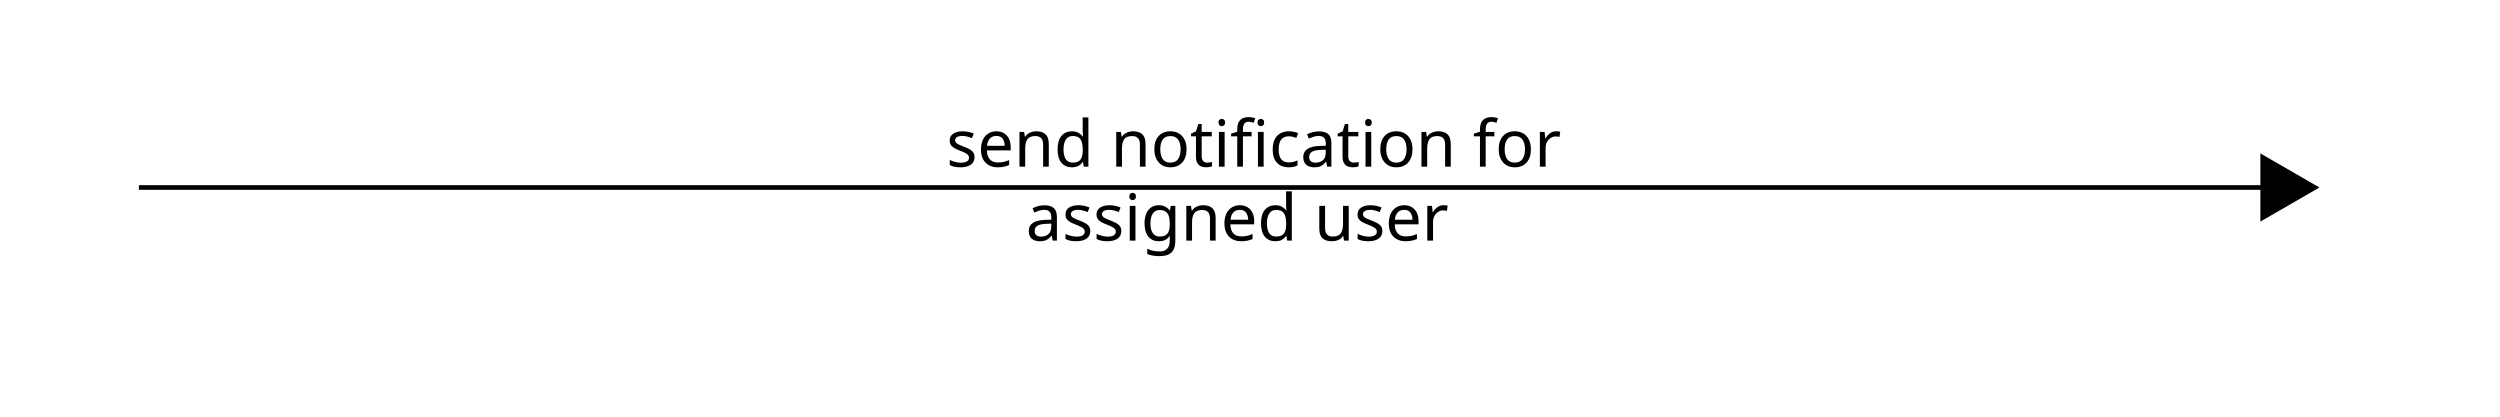
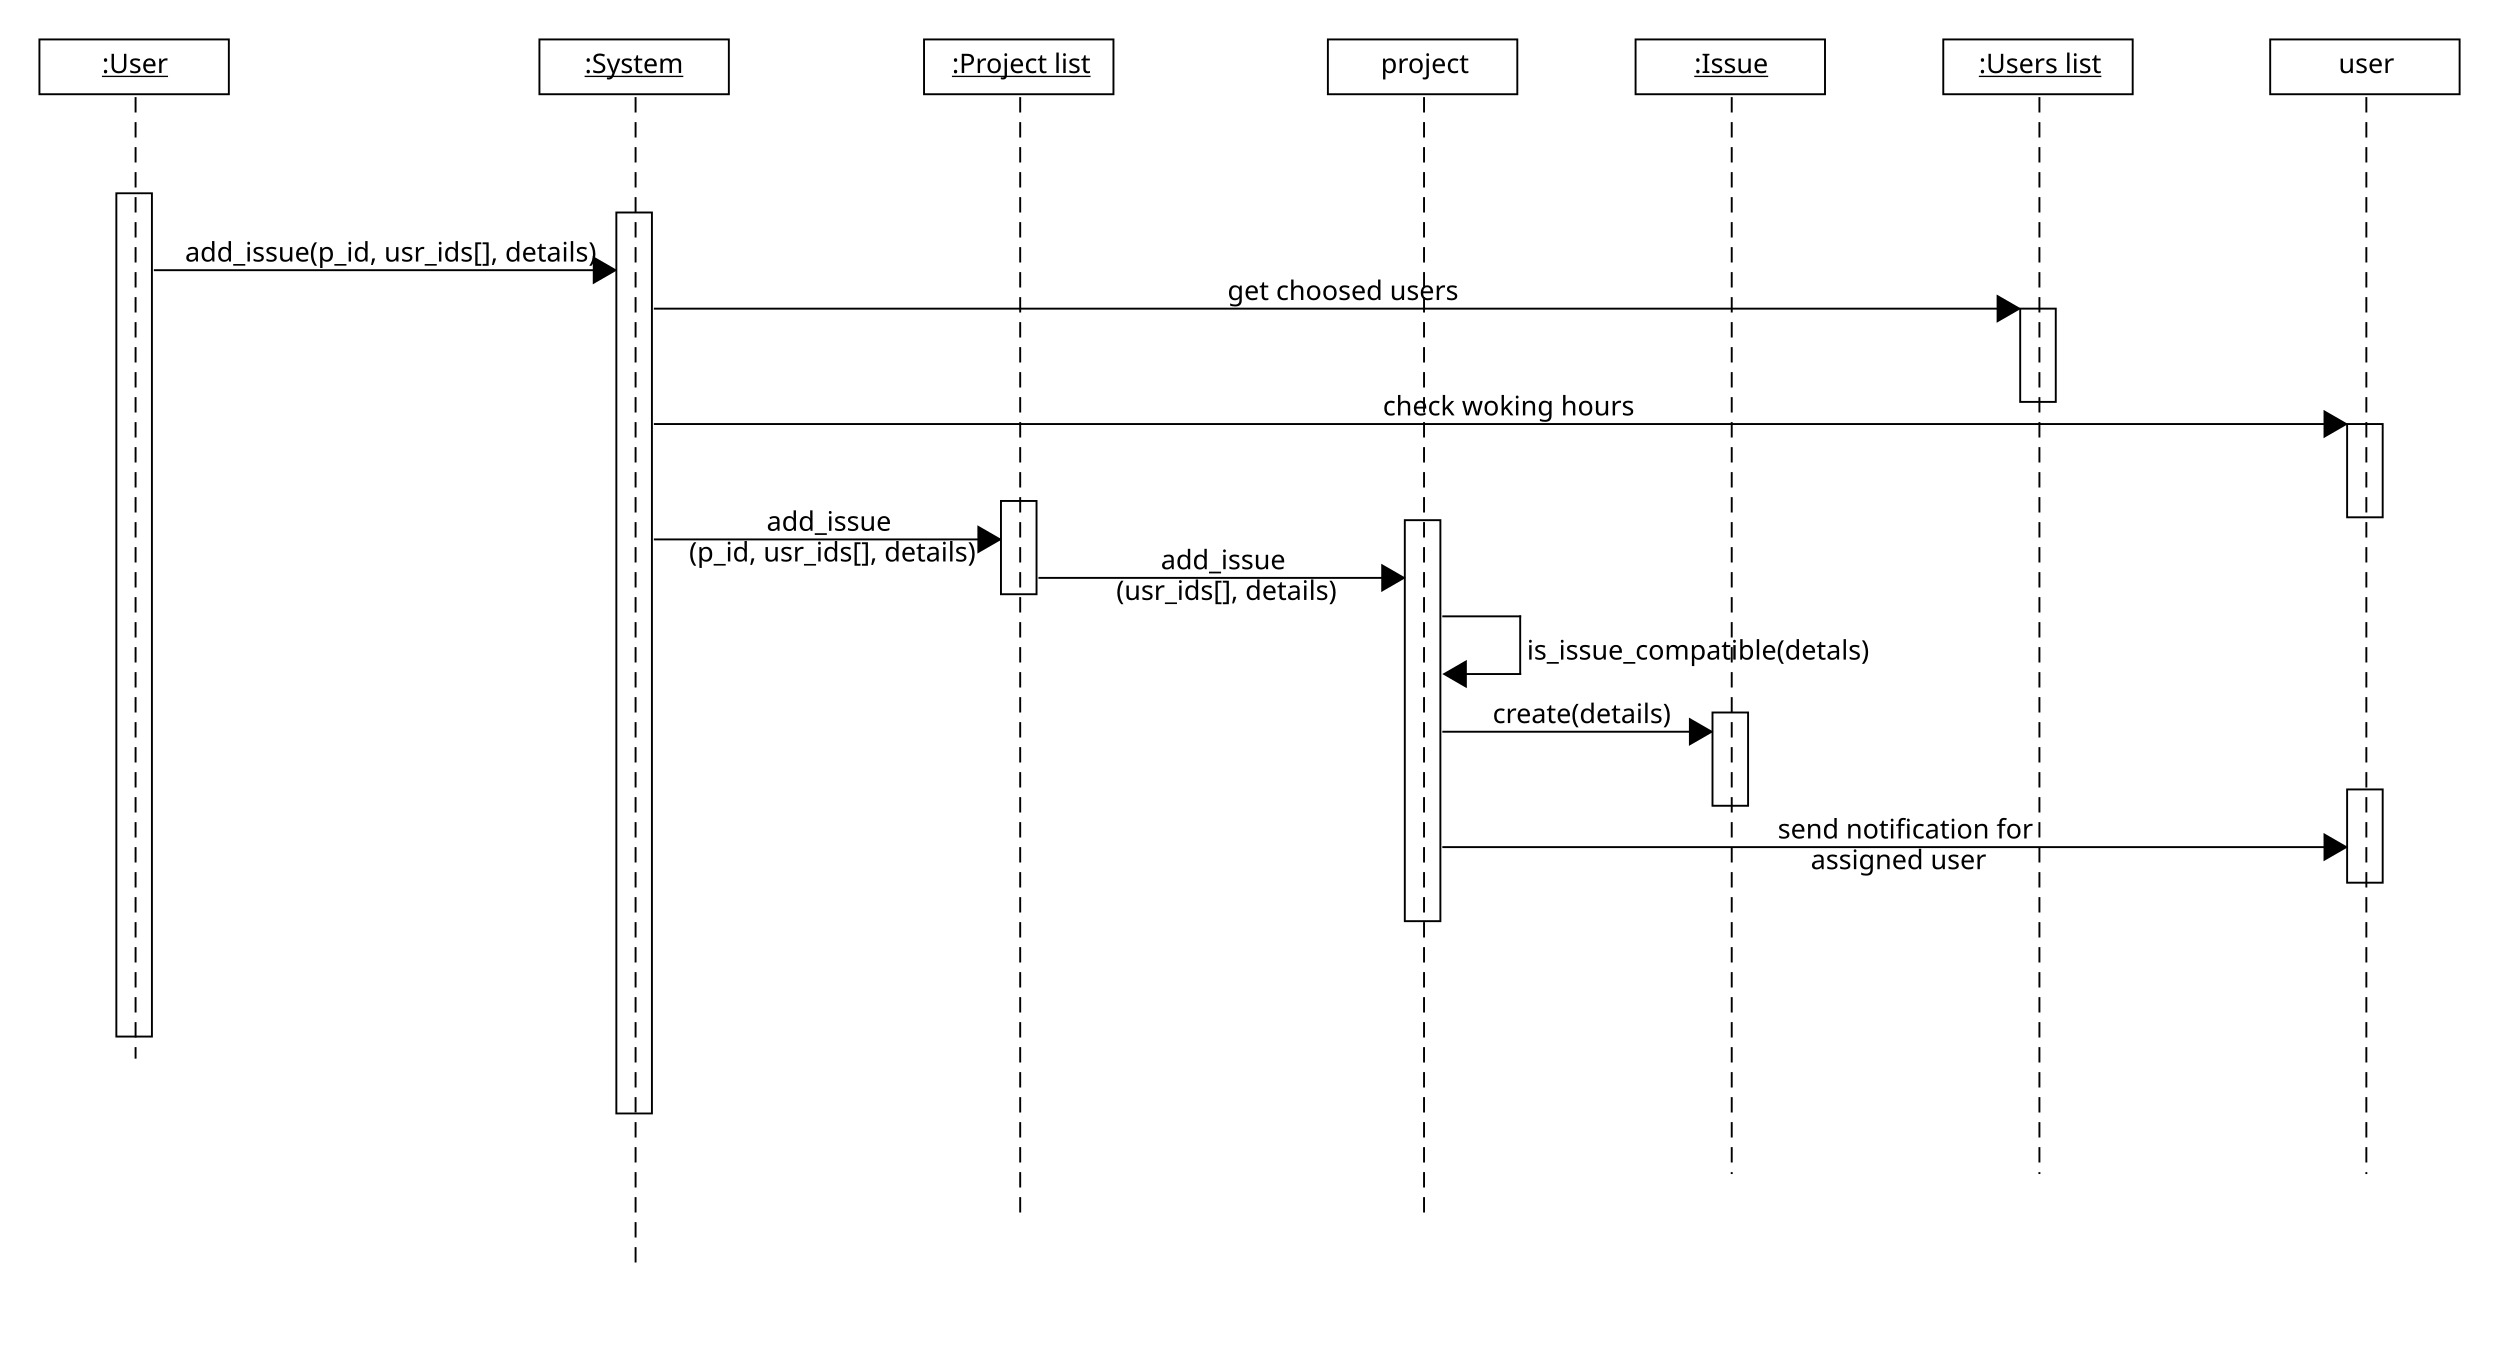
- <svg xmlns="http://www.w3.org/2000/svg" fill-opacity="1" color-rendering="auto" color-interpolation="auto" text-rendering="auto" stroke="black" stroke-linecap="square" width="540" stroke-miterlimit="10" shape-rendering="auto" stroke-opacity="1" fill="black" stroke-dasharray="none" font-weight="normal" stroke-width="1" viewBox="700 450 540 90" height="90" font-family="'Dialog'" font-style="normal" stroke-linejoin="miter" font-size="12px" stroke-dashoffset="0" image-rendering="auto">
+ <svg xmlns="http://www.w3.org/2000/svg" fill-opacity="1" color-rendering="auto" color-interpolation="auto" text-rendering="auto" stroke="black" stroke-linecap="square" width="1300" stroke-miterlimit="10" shape-rendering="auto" stroke-opacity="1" fill="black" stroke-dasharray="none" font-weight="normal" stroke-width="1" viewBox="-20 50 1300 700" height="700" font-family="'Dialog'" font-style="normal" stroke-linejoin="miter" font-size="12px" stroke-dashoffset="0" image-rendering="auto">
  <defs id="genericDefs" />
  <g>
    <defs id="defs1">
      <clipPath clipPathUnits="userSpaceOnUse" id="clipPath1">
        <path d="M0 0 L2147483647 0 L2147483647 2147483647 L0 2147483647 L0 0 Z" />
      </clipPath>
      <clipPath clipPathUnits="userSpaceOnUse" id="clipPath2">
+         <path d="M0 0 L0 50 L20 50 L20 0 Z" />
+       </clipPath>
+       <clipPath clipPathUnits="userSpaceOnUse" id="clipPath3">
+         <path d="M0 0 L0 30 L100 30 L100 0 Z" />
+       </clipPath>
+       <clipPath clipPathUnits="userSpaceOnUse" id="clipPath4">
+         <path d="M0 0 L0 210 L20 210 L20 0 Z" />
+       </clipPath>
+       <clipPath clipPathUnits="userSpaceOnUse" id="clipPath5">
+         <path d="M0 0 L0 470 L20 470 L20 0 Z" />
+       </clipPath>
+       <clipPath clipPathUnits="userSpaceOnUse" id="clipPath6">
+         <path d="M0 0 L0 440 L20 440 L20 0 Z" />
+       </clipPath>
+       <clipPath clipPathUnits="userSpaceOnUse" id="clipPath7">
+         <path d="M0 0 L0 50 L210 50 L210 0 Z" />
+       </clipPath>
+       <clipPath clipPathUnits="userSpaceOnUse" id="clipPath8">
+         <path d="M0 0 L0 40 L270 40 L270 0 Z" />
+       </clipPath>
+       <clipPath clipPathUnits="userSpaceOnUse" id="clipPath9">
+         <path d="M0 0 L0 590 L30 590 L30 0 Z" />
+       </clipPath>
+       <clipPath clipPathUnits="userSpaceOnUse" id="clipPath10">
+         <path d="M0 0 L0 40 L910 40 L910 0 Z" />
+       </clipPath>
+       <clipPath clipPathUnits="userSpaceOnUse" id="clipPath11">
+         <path d="M0 0 L0 40 L740 40 L740 0 Z" />
+       </clipPath>
+       <clipPath clipPathUnits="userSpaceOnUse" id="clipPath12">
+         <path d="M0 0 L0 60 L240 60 L240 0 Z" />
+       </clipPath>
+       <clipPath clipPathUnits="userSpaceOnUse" id="clipPath13">
+         <path d="M0 0 L0 50 L220 50 L220 0 Z" />
+       </clipPath>
+       <clipPath clipPathUnits="userSpaceOnUse" id="clipPath14">
+         <path d="M0 0 L0 40 L170 40 L170 0 Z" />
+       </clipPath>
+       <clipPath clipPathUnits="userSpaceOnUse" id="clipPath15">
        <path d="M0 0 L0 50 L500 50 L500 0 Z" />
      </clipPath>
+       <clipPath clipPathUnits="userSpaceOnUse" id="clipPath16">
+         <path d="M0 0 L0 610 L30 610 L30 0 Z" />
+       </clipPath>
+       <clipPath clipPathUnits="userSpaceOnUse" id="clipPath17">
+         <path d="M0 0 L0 640 L30 640 L30 0 Z" />
+       </clipPath>
+       <clipPath clipPathUnits="userSpaceOnUse" id="clipPath18">
+         <path d="M0 0 L0 530 L30 530 L30 0 Z" />
+       </clipPath>
    </defs>
+     <g fill="rgb(255,255,255)" fill-opacity="0" transform="translate(1200,460)" stroke-opacity="0" stroke="rgb(255,255,255)">
+       <rect x="0.5" width="18.5" height="48.5" y="0.5" clip-path="url(#clipPath2)" stroke="none" />
+     </g>
+     <g transform="translate(1200,460)">
+       <rect fill="none" x="0.5" width="18.5" height="48.5" y="0.5" clip-path="url(#clipPath2)" />
+     </g>
+     <g fill="rgb(255,255,255)" fill-opacity="0" transform="translate(870,420)" stroke-opacity="0" stroke="rgb(255,255,255)">
+       <rect x="0.5" width="18.5" height="48.5" y="0.5" clip-path="url(#clipPath2)" stroke="none" />
+     </g>
+     <g transform="translate(870,420)">
+       <rect fill="none" x="0.5" width="18.5" height="48.5" y="0.5" clip-path="url(#clipPath2)" />
+     </g>
+     <g fill="rgb(255,255,255)" fill-opacity="0" transform="translate(830,70)" stroke-opacity="0" stroke="rgb(255,255,255)">
+       <rect x="0.5" width="98.5" height="28.5" y="0.5" clip-path="url(#clipPath3)" stroke="none" />
+     </g>
+     <g transform="translate(830,70)">
+       <rect fill="none" x="0.5" width="98.5" height="28.5" y="0.5" clip-path="url(#clipPath3)" />
+       <text x="31" font-size="14px" y="17.969" text-decoration="underline" clip-path="url(#clipPath3)" font-family="sans-serif" stroke="none" xml:space="preserve">:Issue</text>
+     </g>
+     <g fill="rgb(255,255,255)" fill-opacity="0" transform="translate(1200,270)" stroke-opacity="0" stroke="rgb(255,255,255)">
+       <rect x="0.5" width="18.5" height="48.5" y="0.5" clip-path="url(#clipPath2)" stroke="none" />
+     </g>
+     <g transform="translate(1200,270)">
+       <rect fill="none" x="0.5" width="18.5" height="48.5" y="0.5" clip-path="url(#clipPath2)" />
+     </g>
+     <g fill="rgb(255,255,255)" fill-opacity="0" transform="translate(1030,210)" stroke-opacity="0" stroke="rgb(255,255,255)">
+       <rect x="0.5" width="18.5" height="48.5" y="0.5" clip-path="url(#clipPath2)" stroke="none" />
+     </g>
+     <g transform="translate(1030,210)">
+       <rect fill="none" x="0.5" width="18.5" height="48.5" y="0.5" clip-path="url(#clipPath2)" />
+     </g>
+     <g fill="rgb(255,255,255)" fill-opacity="0" transform="translate(1160,70)" stroke-opacity="0" stroke="rgb(255,255,255)">
+       <rect x="0.5" width="98.5" height="28.5" y="0.5" clip-path="url(#clipPath3)" stroke="none" />
+     </g>
+     <g transform="translate(1160,70)">
+       <rect fill="none" x="0.5" width="98.5" height="28.5" y="0.5" clip-path="url(#clipPath3)" />
+       <text x="36" font-size="14px" y="17.969" clip-path="url(#clipPath3)" font-family="sans-serif" stroke="none" xml:space="preserve">user</text>
+     </g>
+     <g fill="rgb(255,255,255)" fill-opacity="0" transform="translate(990,70)" stroke-opacity="0" stroke="rgb(255,255,255)">
+       <rect x="0.5" width="98.5" height="28.5" y="0.5" clip-path="url(#clipPath3)" stroke="none" />
+     </g>
+     <g transform="translate(990,70)">
+       <rect fill="none" x="0.5" width="98.5" height="28.5" y="0.5" clip-path="url(#clipPath3)" />
+       <text x="19" font-size="14px" y="17.969" text-decoration="underline" clip-path="url(#clipPath3)" font-family="sans-serif" stroke="none" xml:space="preserve">:Users list</text>
+     </g>
+     <g fill="rgb(255,255,255)" fill-opacity="0" transform="translate(710,320)" stroke-opacity="0" stroke="rgb(255,255,255)">
+       <rect x="0.5" width="18.5" height="208.5" y="0.5" clip-path="url(#clipPath4)" stroke="none" />
+     </g>
+     <g transform="translate(710,320)">
+       <rect fill="none" x="0.5" width="18.5" height="208.5" y="0.5" clip-path="url(#clipPath4)" />
+     </g>
+     <g fill="rgb(255,255,255)" fill-opacity="0" transform="translate(300,160)" stroke-opacity="0" stroke="rgb(255,255,255)">
+       <rect x="0.5" width="18.5" height="468.5" y="0.5" clip-path="url(#clipPath5)" stroke="none" />
+     </g>
+     <g transform="translate(300,160)">
+       <rect fill="none" x="0.5" width="18.5" height="468.5" y="0.5" clip-path="url(#clipPath5)" />
+     </g>
+     <g fill="rgb(255,255,255)" fill-opacity="0" transform="translate(500,310)" stroke-opacity="0" stroke="rgb(255,255,255)">
+       <rect x="0.5" width="18.5" height="48.5" y="0.5" clip-path="url(#clipPath2)" stroke="none" />
+     </g>
+     <g transform="translate(500,310)">
+       <rect fill="none" x="0.5" width="18.5" height="48.5" y="0.5" clip-path="url(#clipPath2)" />
+     </g>
+     <g fill="rgb(255,255,255)" fill-opacity="0" transform="translate(0,70)" stroke-opacity="0" stroke="rgb(255,255,255)">
+       <rect x="0.5" width="98.5" height="28.5" y="0.5" clip-path="url(#clipPath3)" stroke="none" />
+     </g>
+     <g transform="translate(0,70)">
+       <rect fill="none" x="0.5" width="98.5" height="28.5" y="0.5" clip-path="url(#clipPath3)" />
+       <text x="33" font-size="14px" y="17.969" text-decoration="underline" clip-path="url(#clipPath3)" font-family="sans-serif" stroke="none" xml:space="preserve">:User</text>
+     </g>
+     <g fill="rgb(255,255,255)" fill-opacity="0" transform="translate(40,150)" stroke-opacity="0" stroke="rgb(255,255,255)">
+       <rect x="0.5" width="18.5" height="438.5" y="0.5" clip-path="url(#clipPath6)" stroke="none" />
+     </g>
+     <g transform="translate(40,150)">
+       <rect fill="none" x="0.5" width="18.5" height="438.5" y="0.5" clip-path="url(#clipPath6)" />
+     </g>
+     <g fill="rgb(255,255,255)" fill-opacity="0" transform="translate(670,70)" stroke-opacity="0" stroke="rgb(255,255,255)">
+       <rect x="0.5" width="98.5" height="28.5" y="0.5" clip-path="url(#clipPath3)" stroke="none" />
+     </g>
+     <g transform="translate(670,70)">
+       <rect fill="none" x="0.5" width="98.5" height="28.5" y="0.5" clip-path="url(#clipPath3)" />
+       <text x="28" font-size="14px" y="17.969" clip-path="url(#clipPath3)" font-family="sans-serif" stroke="none" xml:space="preserve">project</text>
+     </g>
+     <g fill="rgb(255,255,255)" fill-opacity="0" transform="translate(460,70)" stroke-opacity="0" stroke="rgb(255,255,255)">
+       <rect x="0.5" width="98.5" height="28.5" y="0.5" clip-path="url(#clipPath3)" stroke="none" />
+     </g>
+     <g transform="translate(460,70)">
+       <rect fill="none" x="0.5" width="98.5" height="28.5" y="0.5" clip-path="url(#clipPath3)" />
+       <text x="15" font-size="14px" y="17.969" text-decoration="underline" clip-path="url(#clipPath3)" font-family="sans-serif" stroke="none" xml:space="preserve">:Project list</text>
+     </g>
+     <g fill="rgb(255,255,255)" fill-opacity="0" transform="translate(260,70)" stroke-opacity="0" stroke="rgb(255,255,255)">
+       <rect x="0.5" width="98.5" height="28.5" y="0.5" clip-path="url(#clipPath3)" stroke="none" />
+     </g>
+     <g transform="translate(260,70)">
+       <rect fill="none" x="0.5" width="98.5" height="28.5" y="0.5" clip-path="url(#clipPath3)" />
+       <text x="24" font-size="14px" y="17.969" text-decoration="underline" clip-path="url(#clipPath3)" font-family="sans-serif" stroke="none" xml:space="preserve">:System</text>
+     </g>
+     <g transform="translate(310,310)">
+       <path fill="none" d="M189.5 20.5 L10.5 20.5" clip-path="url(#clipPath7)" />
+       <path d="M178.742 14 L190 20.5 L178.742 27 Z" clip-path="url(#clipPath7)" stroke="none" />
+       <path fill="none" d="M178.742 14 L190 20.5 L178.742 27 Z" clip-path="url(#clipPath7)" />
+       <text x="68.628" font-size="14px" y="16" clip-path="url(#clipPath7)" font-family="sans-serif" stroke="none" xml:space="preserve">add_issue</text>
+       <text x="28.31" font-size="14px" y="31.969" clip-path="url(#clipPath7)" font-family="sans-serif" stroke="none" xml:space="preserve">(p_id, usr_ids[], details)</text>
+     </g>
+     <g transform="translate(50,170)">
+       <path fill="none" d="M249.5 20.5 L10.5 20.5" clip-path="url(#clipPath8)" />
+       <path d="M238.742 14 L250 20.5 L238.742 27 Z" clip-path="url(#clipPath8)" stroke="none" />
+       <path fill="none" d="M238.742 14 L250 20.5 L238.742 27 Z" clip-path="url(#clipPath8)" />
+       <text x="26.224" font-size="14px" y="16" clip-path="url(#clipPath8)" font-family="sans-serif" stroke="none" xml:space="preserve">add_issue(p_id, usr_ids[], details)</text>
+     </g>
+     <g stroke-dasharray="8,5" stroke-miterlimit="5" transform="translate(870,90)" stroke-linecap="butt">
+       <path fill="none" d="M10.5 10.5 L10.5 570.5" clip-path="url(#clipPath9)" />
+     </g>
+     <g transform="translate(310,250)">
+       <path fill="none" d="M889.5 20.5 L10.5 20.5" clip-path="url(#clipPath10)" />
+       <path d="M878.742 14 L890 20.5 L878.742 27 Z" clip-path="url(#clipPath10)" stroke="none" />
+       <path fill="none" d="M878.742 14 L890 20.5 L878.742 27 Z" clip-path="url(#clipPath10)" />
+       <text x="389.071" font-size="14px" y="16" clip-path="url(#clipPath10)" font-family="sans-serif" stroke="none" xml:space="preserve">check woking hours</text>
+     </g>
+     <g stroke-dasharray="8,5" stroke-miterlimit="5" transform="translate(1200,90)" stroke-linecap="butt">
+       <path fill="none" d="M10.5 10.5 L10.5 570.5" clip-path="url(#clipPath9)" />
+     </g>
+     <g stroke-dasharray="8,5" stroke-miterlimit="5" transform="translate(1030,90)" stroke-linecap="butt">
+       <path fill="none" d="M10.5 10.5 L10.5 570.5" clip-path="url(#clipPath9)" />
+     </g>
+     <g transform="translate(310,190)">
+       <path fill="none" d="M719.5 20.5 L10.5 20.5" clip-path="url(#clipPath11)" />
+       <path d="M708.742 14 L720 20.5 L708.742 27 Z" clip-path="url(#clipPath11)" stroke="none" />
+       <path fill="none" d="M708.742 14 L720 20.5 L708.742 27 Z" clip-path="url(#clipPath11)" />
+       <text x="308.297" font-size="14px" y="16" clip-path="url(#clipPath11)" font-family="sans-serif" stroke="none" xml:space="preserve">get choosed users</text>
+     </g>
+     <g transform="translate(720,360)">
+       <path fill="none" d="M11.5 40.5 L50.5 40.5" clip-path="url(#clipPath12)" />
+       <path fill="none" d="M50.5 40.5 L50.5 10.5" clip-path="url(#clipPath12)" />
+       <path fill="none" d="M50.5 10.5 L10.5 10.5" clip-path="url(#clipPath12)" />
+       <path d="M22.258 47 L11 40.5 L22.258 34 Z" clip-path="url(#clipPath12)" stroke="none" />
+       <path fill="none" d="M22.258 47 L11 40.5 L22.258 34 Z" clip-path="url(#clipPath12)" />
+       <text x="54" font-size="14px" y="32.984" clip-path="url(#clipPath12)" font-family="sans-serif" stroke="none" xml:space="preserve">is_issue_compatible(detals)</text>
+     </g>
+     <g transform="translate(510,330)">
+       <path fill="none" d="M199.5 20.5 L10.5 20.5" clip-path="url(#clipPath13)" />
+       <path d="M188.742 14 L200 20.5 L188.742 27 Z" clip-path="url(#clipPath13)" stroke="none" />
+       <path fill="none" d="M188.742 14 L200 20.5 L188.742 27 Z" clip-path="url(#clipPath13)" />
+       <text x="73.628" font-size="14px" y="16" clip-path="url(#clipPath13)" font-family="sans-serif" stroke="none" xml:space="preserve">add_issue</text>
+       <text x="50.434" font-size="14px" y="31.969" clip-path="url(#clipPath13)" font-family="sans-serif" stroke="none" xml:space="preserve">(usr_ids[], details)</text>
+     </g>
+     <g transform="translate(720,410)">
+       <path fill="none" d="M149.5 20.5 L10.5 20.5" clip-path="url(#clipPath14)" />
+       <path d="M138.742 14 L150 20.5 L138.742 27 Z" clip-path="url(#clipPath14)" stroke="none" />
+       <path fill="none" d="M138.742 14 L150 20.5 L138.742 27 Z" clip-path="url(#clipPath14)" />
+       <text x="36.175" font-size="14px" y="16" clip-path="url(#clipPath14)" font-family="sans-serif" stroke="none" xml:space="preserve">create(details)</text>
+     </g>
    <g transform="translate(720,470)">
-       <path fill="none" d="M479.5 20.5 L10.5 20.5" clip-path="url(#clipPath2)" />
-       <path d="M468.742 14 L480 20.5 L468.742 27 Z" clip-path="url(#clipPath2)" stroke="none" />
-       <path fill="none" d="M468.742 14 L480 20.5 L468.742 27 Z" clip-path="url(#clipPath2)" />
-       <text x="184.417" font-size="14px" y="16" clip-path="url(#clipPath2)" font-family="sans-serif" stroke="none" xml:space="preserve">send notification for</text>
-       <text x="201.569" font-size="14px" y="31.969" clip-path="url(#clipPath2)" font-family="sans-serif" stroke="none" xml:space="preserve">assigned user</text>
+       <path fill="none" d="M479.5 20.5 L10.5 20.5" clip-path="url(#clipPath15)" />
+       <path d="M468.742 14 L480 20.5 L468.742 27 Z" clip-path="url(#clipPath15)" stroke="none" />
+       <path fill="none" d="M468.742 14 L480 20.5 L468.742 27 Z" clip-path="url(#clipPath15)" />
+       <text x="184.417" font-size="14px" y="16" clip-path="url(#clipPath15)" font-family="sans-serif" stroke="none" xml:space="preserve">send notification for</text>
+       <text x="201.569" font-size="14px" y="31.969" clip-path="url(#clipPath15)" font-family="sans-serif" stroke="none" xml:space="preserve">assigned user</text>
+     </g>
+     <g stroke-dasharray="8,5" stroke-miterlimit="5" transform="translate(710,90)" stroke-linecap="butt">
+       <path fill="none" d="M10.5 10.5 L10.5 590.5" clip-path="url(#clipPath16)" />
+     </g>
+     <g stroke-dasharray="8,5" stroke-miterlimit="5" transform="translate(500,90)" stroke-linecap="butt">
+       <path fill="none" d="M10.5 10.5 L10.5 590.5" clip-path="url(#clipPath16)" />
+     </g>
+     <g stroke-dasharray="8,5" stroke-miterlimit="5" transform="translate(300,90)" stroke-linecap="butt">
+       <path fill="none" d="M10.5 10.5 L10.5 620.5" clip-path="url(#clipPath17)" />
+     </g>
+     <g stroke-dasharray="8,5" stroke-miterlimit="5" transform="translate(40,90)" stroke-linecap="butt">
+       <path fill="none" d="M10.5 10.5 L10.5 510.5" clip-path="url(#clipPath18)" />
    </g>
  </g>
</svg>
